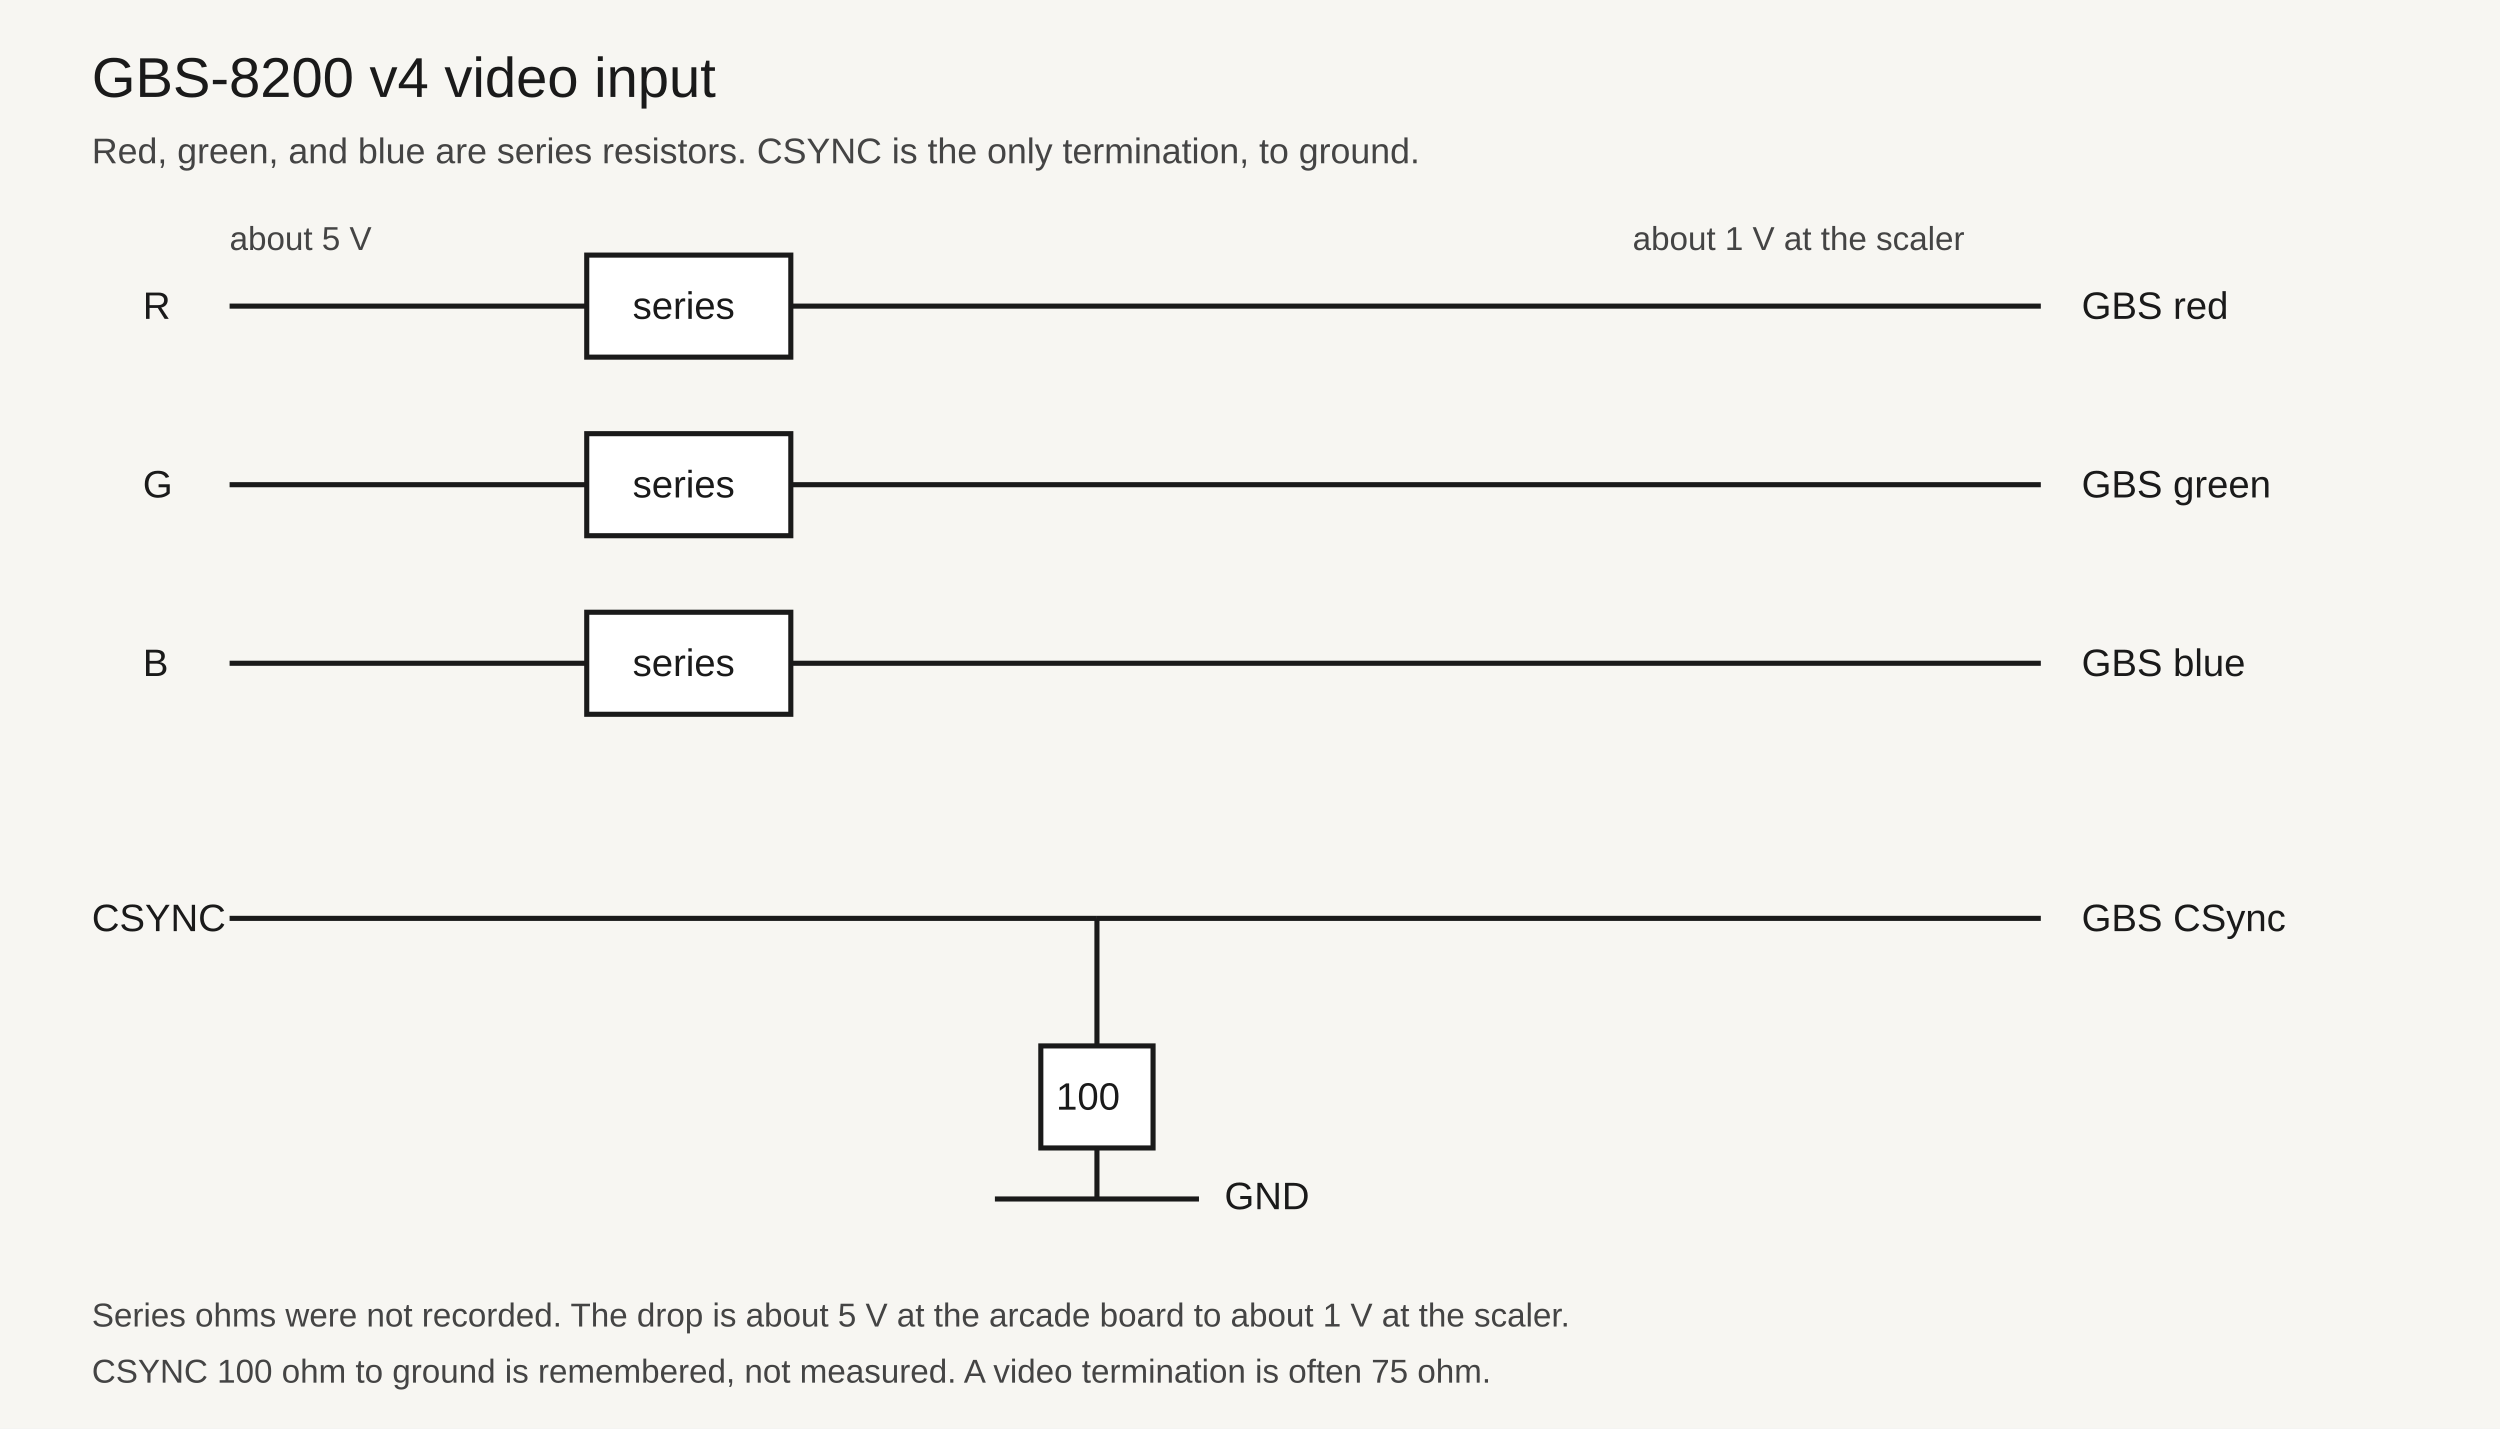
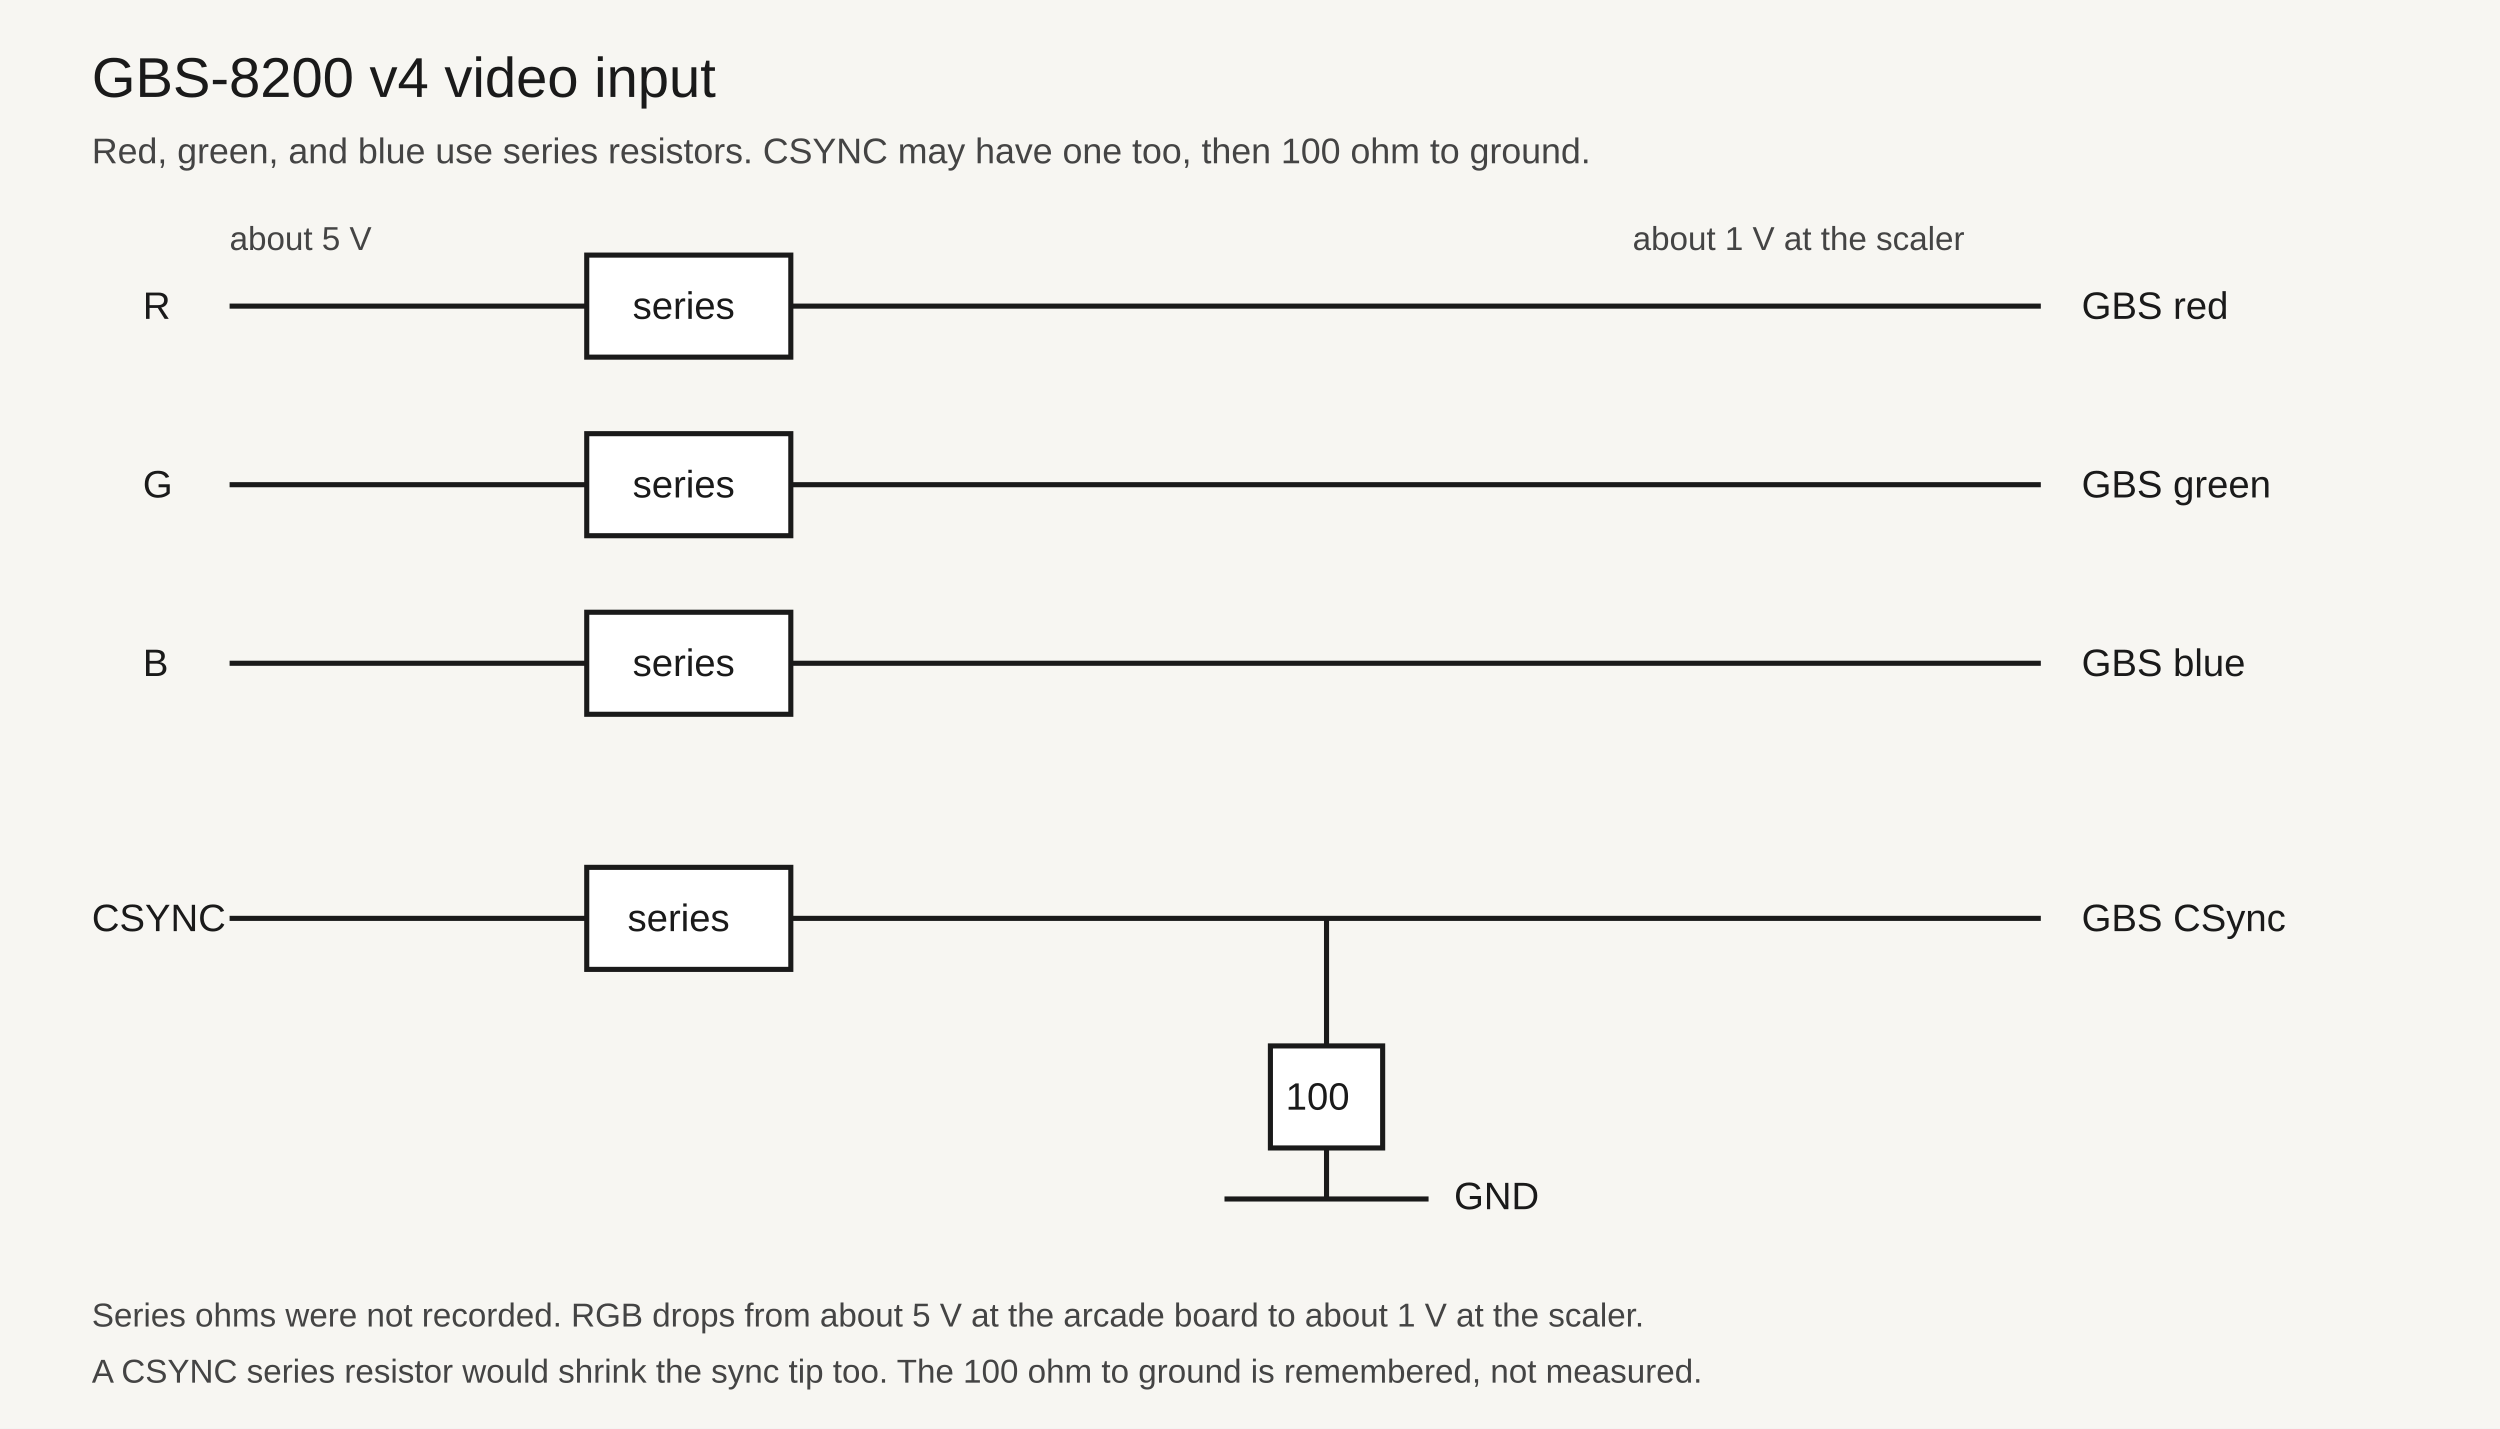
<svg xmlns="http://www.w3.org/2000/svg" width="980" height="560" viewBox="0 0 980 560">
  <rect width="980" height="560" fill="#f7f6f2" />
  <text x="36" y="38" font-family="Segoe UI, Arial, sans-serif" font-size="22" fill="#1a1a1a">GBS-8200 v4 video input</text>
-   <text x="36" y="64" font-family="Segoe UI, Arial, sans-serif" font-size="14" fill="#444">Red, green, and blue are series resistors. CSYNC is the only termination, to ground.</text>
+   <text x="36" y="64" font-family="Segoe UI, Arial, sans-serif" font-size="14" fill="#444">Red, green, and blue use series resistors. CSYNC may have one too, then 100 ohm to ground.</text>
  <g stroke="#1a1a1a" stroke-width="2" fill="none">
    <line x1="90" y1="120" x2="230" y2="120" />
    <line x1="310" y1="120" x2="800" y2="120" />
    <line x1="90" y1="190" x2="230" y2="190" />
    <line x1="310" y1="190" x2="800" y2="190" />
    <line x1="90" y1="260" x2="230" y2="260" />
    <line x1="310" y1="260" x2="800" y2="260" />
  </g>
  <g fill="#fff" stroke="#1a1a1a" stroke-width="2">
    <rect x="230" y="100" width="80" height="40" />
    <rect x="230" y="170" width="80" height="40" />
    <rect x="230" y="240" width="80" height="40" />
  </g>
  <g font-family="Segoe UI, Arial, sans-serif" font-size="15" fill="#1a1a1a">
    <text x="56" y="125">R</text>
    <text x="56" y="195">G</text>
    <text x="56" y="265">B</text>
    <text x="248" y="125">series</text>
    <text x="248" y="195">series</text>
    <text x="248" y="265">series</text>
    <text x="816" y="125">GBS red</text>
    <text x="816" y="195">GBS green</text>
    <text x="816" y="265">GBS blue</text>
    <text x="90" y="98" font-size="13" fill="#444">about 5 V</text>
    <text x="640" y="98" font-size="13" fill="#444">about 1 V at the scaler</text>
  </g>
  <g stroke="#1a1a1a" stroke-width="2" fill="none">
-     <line x1="90" y1="360" x2="430" y2="360" />
-     <line x1="430" y1="360" x2="800" y2="360" />
-     <line x1="430" y1="360" x2="430" y2="410" />
-     <line x1="430" y1="450" x2="430" y2="470" />
-     <line x1="390" y1="470" x2="470" y2="470" />
+     <line x1="90" y1="360" x2="230" y2="360" />
+     <line x1="310" y1="360" x2="800" y2="360" />
+     <line x1="520" y1="360" x2="520" y2="410" />
+     <line x1="520" y1="450" x2="520" y2="470" />
+     <line x1="480" y1="470" x2="560" y2="470" />
  </g>
-   <rect x="408" y="410" width="44" height="40" fill="#fff" stroke="#1a1a1a" stroke-width="2" />
+   <rect x="230" y="340" width="80" height="40" fill="#fff" stroke="#1a1a1a" stroke-width="2" />
+   <rect x="498" y="410" width="44" height="40" fill="#fff" stroke="#1a1a1a" stroke-width="2" />
  <g font-family="Segoe UI, Arial, sans-serif" font-size="15" fill="#1a1a1a">
    <text x="36" y="365">CSYNC</text>
+     <text x="246" y="365">series</text>
    <text x="816" y="365">GBS CSync</text>
-     <text x="414" y="435">100</text>
-     <text x="480" y="474">GND</text>
+     <text x="504" y="435">100</text>
+     <text x="570" y="474">GND</text>
  </g>
-   <text x="36" y="520" font-family="Segoe UI, Arial, sans-serif" font-size="13" fill="#444">Series ohms were not recorded. The drop is about 5 V at the arcade board to about 1 V at the scaler.</text>
-   <text x="36" y="542" font-family="Segoe UI, Arial, sans-serif" font-size="13" fill="#444">CSYNC 100 ohm to ground is remembered, not measured. A video termination is often 75 ohm.</text>
+   <text x="36" y="520" font-family="Segoe UI, Arial, sans-serif" font-size="13" fill="#444">Series ohms were not recorded. RGB drops from about 5 V at the arcade board to about 1 V at the scaler.</text>
+   <text x="36" y="542" font-family="Segoe UI, Arial, sans-serif" font-size="13" fill="#444">A CSYNC series resistor would shrink the sync tip too. The 100 ohm to ground is remembered, not measured.</text>
</svg>
